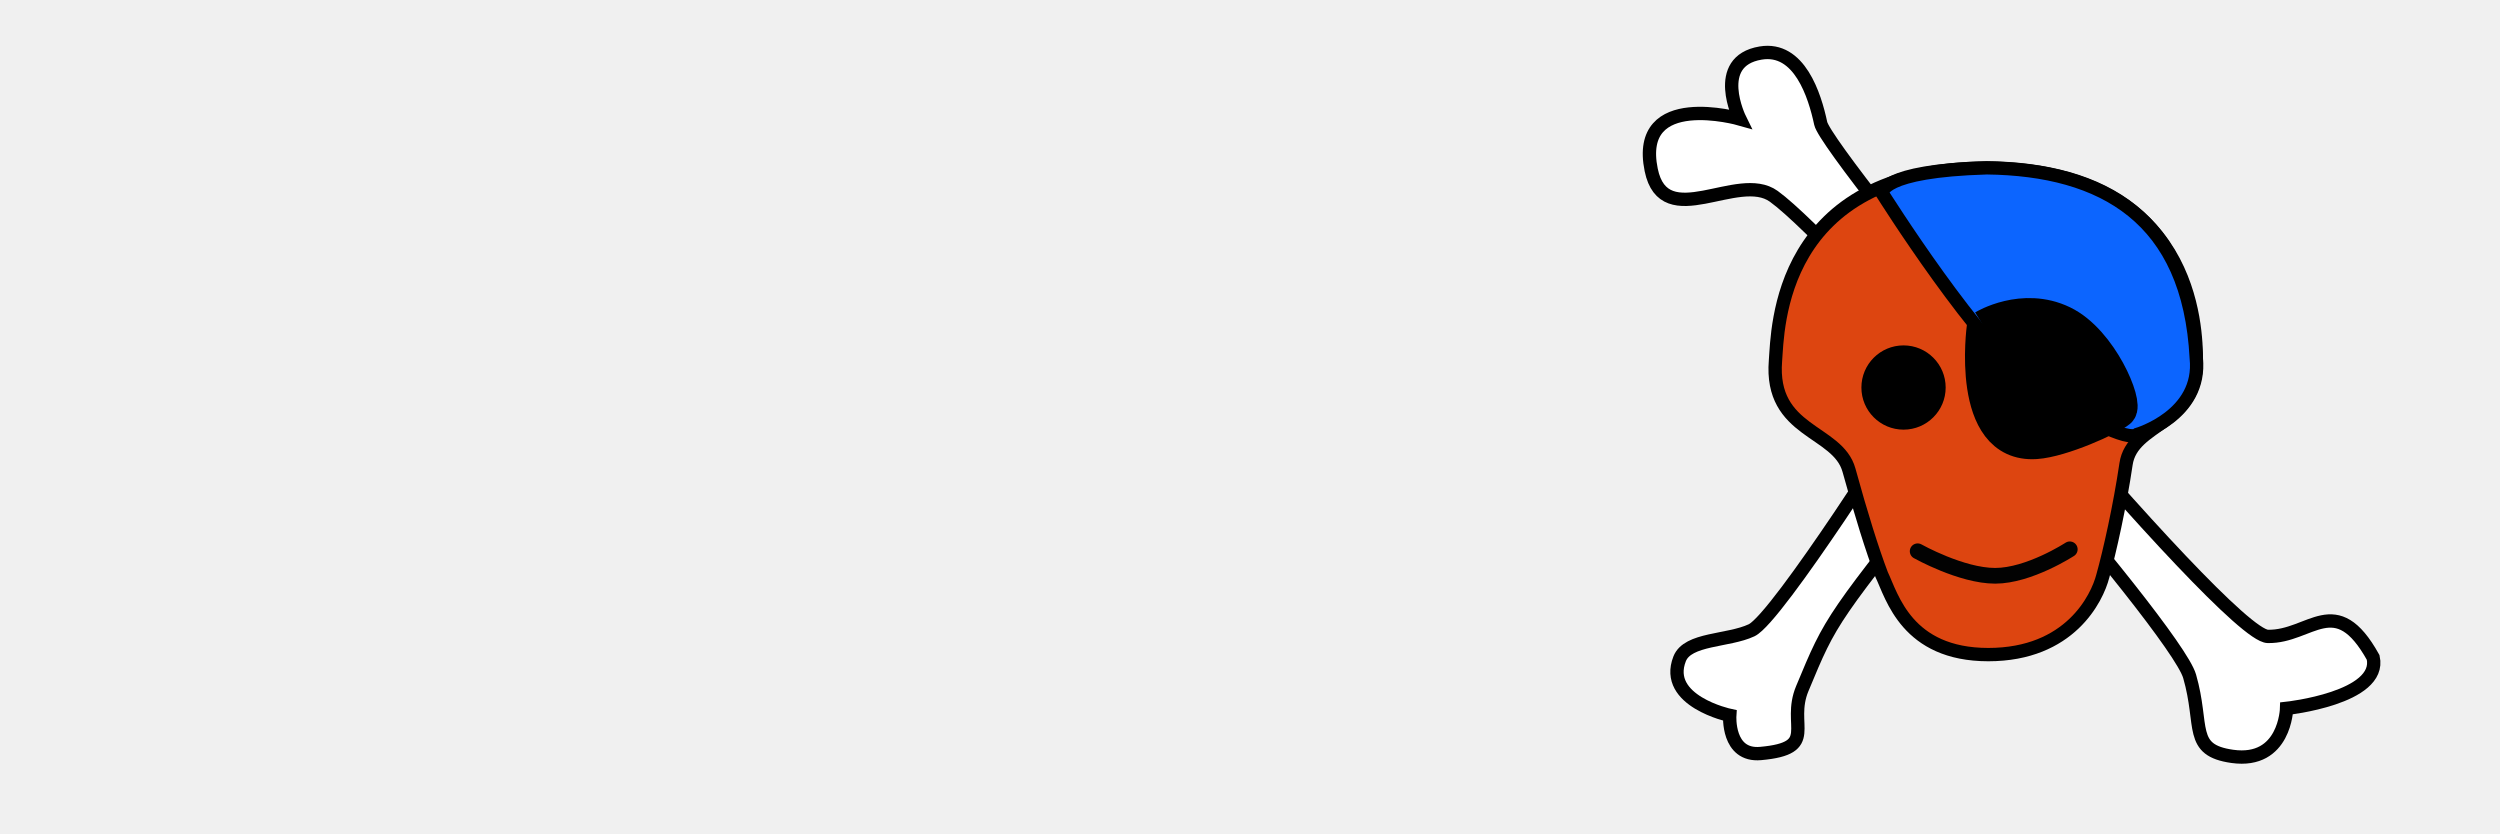
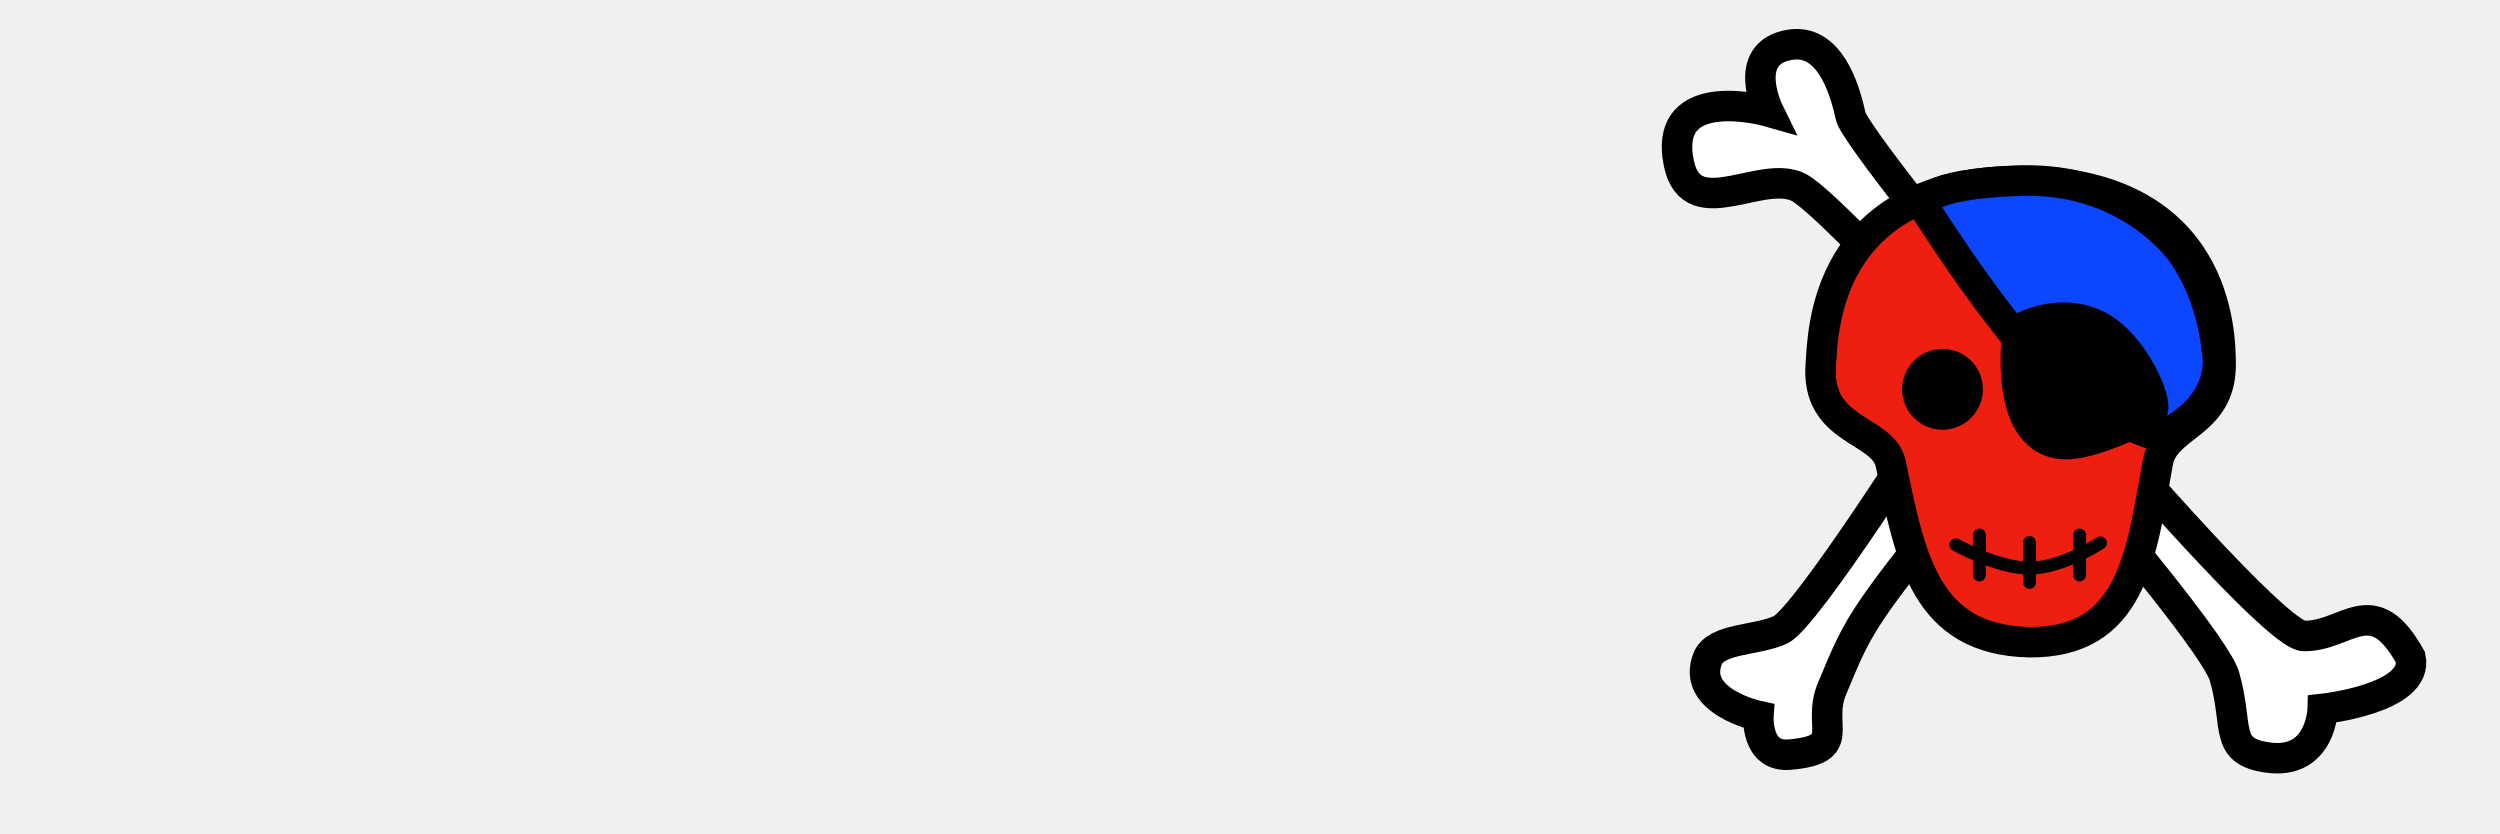
<svg xmlns="http://www.w3.org/2000/svg" width="750" height="250" id="svg3160" version="1.1">
  <defs id="defs3162" />
  <g id="layer1" transform="translate(0,-802.3622)">
-     <flowRoot xml:space="preserve" id="flowRoot3266-5" style="font-size:40px;font-style:normal;font-variant:normal;font-weight:normal;font-stretch:normal;line-height:125%;letter-spacing:0px;word-spacing:0px;fill:#000000;fill-opacity:1;stroke:none;font-family:Nimbus Roman No9 L;-inkscape-font-specification:Nimbus Roman No9 L" transform="matrix(4.077944,0,0,4.078162,2623.656,3766.156)">
+     <flowRoot xml:space="preserve" id="flowRoot3266-5" style="font-size:40px;font-style:normal;font-variant:normal;font-weight:normal;font-stretch:normal;line-height:125%;letter-spacing:0px;word-spacing:0px;fill:#000000;fill-opacity:1;stroke:none;font-family:Nimbus Roman No9 L;-inkscape-font-specification:Nimbus Roman No9 L" transform="matrix(5.843329,0,0,5.843642,3741.68,4952.415)">
      <flowRegion id="flowRegion3268-0">
        <rect id="rect3270-6" width="208.577" height="66.32" x="-634.286" y="-712.857" style="font-style:normal;font-variant:normal;font-weight:normal;font-stretch:normal;font-family:Nimbus Roman No9 L;-inkscape-font-specification:Nimbus Roman No9 L" />
      </flowRegion>
-       <flowPara id="flowPara3272-6" style="font-style:normal;font-variant:normal;font-weight:bold;font-stretch:normal;font-family:Gill Sans MT Pro;-inkscape-font-specification:Gill Sans MT Pro Bold Italic">Pyret</flowPara>
+       <flowPara id="flowPara3272-6" style="font-style:italic;font-variant:normal;font-weight:bold;font-stretch:normal;font-family:Treasure Map Deadhand;-inkscape-font-specification:Treasure Map Deadhand Bold Italic">Pyret</flowPara>
    </flowRoot>
    <g id="g5175" transform="matrix(0.4469872,0,0,0.4469872,402.9727,441.2658)">
-       <path d="m 288.959,939.608 c 45.239,32.636 269.409,288.553 279.095,322.12 9.686,33.562 -0.875,49.588 28.648,53.762 35.514,5.021 36.449,-32.205 36.449,-32.205 0,0 64.152,-6.906 58.094,-34.168 -25.24,-45.435 -42.033,-13.643 -70.676,-14.137 -28.645,-0.492 -295.709,-323.643 -300.107,-344.297 -3.985,-18.722 -14.251,-51.61 -40.343,-47.232 -32.988,5.535 -13.944,44.203 -13.944,44.203 0,0 -70.677,-20.193 -59.478,34.26 8.742,42.507 58.249,0.374 82.262,17.694 z" id="path3107" style="fill:#ffffff;stroke:#000000;stroke-width:8.949;stroke-miterlimit:4;stroke-dasharray:none" />
-       <path d="m 308.104,1269.964 c 19.695,-47.273 18.405,-45.492 108.826,-158.3 l -38.13,-27.24 c 0,0 -87.315,138.239 -104.725,146.432 -15.779,7.428 -42.876,5.342 -48.305,19.174 -11.132,28.371 33.639,37.971 33.639,37.971 0,0 -1.893,27.598 20.732,25.562 39.386,-3.54 17.588,-18.694 27.963,-43.599 z" id="path3109" style="fill:#ffffff;stroke:#000000;stroke-width:8.949;stroke-miterlimit:4;stroke-opacity:1;stroke-dasharray:none" />
-       <path d="M 395.245,935.266" id="path3113" style="fill:none;stroke:#231f20;stroke-width:5.853" />
-       <path d="M 383.763,1121.319" id="path3115" style="fill:#ff0019;stroke:#000000;stroke-width:23.414" />
-       <path style="fill:#dd4510;fill-opacity:1;stroke:#000000;stroke-width:8.949;stroke-miterlimit:4;stroke-dasharray:none" d="m 432.951,1247.193 c 54.714,-0.032 72.981,-37.785 76.821,-52.637 4.646,-16.461 11.471,-47.201 15.611,-75.263 4.138,-28.061 47.532,-25.424 47.213,-69.362 -0.151,-21.069 -1.407,-128.554 -141.748,-129.32 l 0.994,0 c -140.341,0.766 -140.066,108.32 -141.75,129.32 -3.894,48.509 41.834,46.169 49.353,73.52 8.158,29.671 15.625,53.508 21.881,69.97 7.053,14.85 16.911,53.741 71.627,53.772 z" id="path3117" />
-       <circle style="stroke:#000000;stroke-width:4" transform="matrix(1.170678,0,0,1.170678,-280.7601,554.1715)" r="22.154" cy="438.858" cx="561.047" id="circle3119" d="m 583.201,438.858 c 0,12.235 -9.919,22.154 -22.154,22.154 -12.235,0 -22.154,-9.919 -22.154,-22.154 0,-12.235 9.919,-22.154 22.154,-22.154 12.235,0 22.154,9.919 22.154,22.154 z" />
-       <path style="fill:#0c65ff;fill-opacity:1;stroke:#000000;stroke-width:8.949;stroke-miterlimit:4;stroke-dasharray:none" d="m 572.518,1048.216 c 4.041,38.436 -39.516,51.195 -39.516,51.195 -6.069,5.168 -38.021,-11.406 -67.692,-31.48 -37.74,-25.529 -103.641,-130.452 -103.641,-130.452 0,0 -1.781,-14.9 70.32,-17.008 78.078,1.006 135.672,33.553 140.529,127.744 z" id="path3121" />
-       <path style="stroke:#000000;stroke-width:23.414" d="m 430.172,1027.519 c 0,0 -11.086,79.793 34.649,76.749 17.149,-1.14 49.703,-15.864 55.792,-20.977 4.959,-4.165 -12.323,-46.29 -37.816,-58.615 -26.665,-12.893 -52.624,2.842 -52.624,2.842" id="path3123" />
-       <g transform="matrix(1.170678,0,0,1.170678,-280.7601,554.1715)" id="g3125">
-         <path style="fill:none;stroke:#020202;stroke-width:9;stroke-linecap:round" d="m 569.142,532.732 c 0,0 25.011,14.066 44.434,14.066 19.505,0 42.784,-15.184 42.784,-15.184" id="path3127" />
+       <rect id="rect3198" height="0" width="1134.508" y="1360.464" x="46.519" style="fill:none" />
+       <path id="path3107-06-2" d="m 308.607,935.365 c 45.844,33.071 273.009,292.408 282.824,326.422 9.815,34.012 -0.886,50.252 29.032,54.481 35.988,5.088 36.935,-32.635 36.935,-32.635 0,0 65.011,-7 58.872,-34.626 -25.579,-46.042 -42.596,-13.825 -71.622,-14.324 -29.025,-0.499 -299.661,-327.968 -304.117,-348.899 -4.038,-18.972 -14.442,-52.3 -40.883,-47.864 -33.429,5.609 -14.131,44.794 -14.131,44.794 0,0 -71.622,-20.463 -60.273,34.717 8.859,43.076 59.028,0.38 83.361,17.933 z" style="fill:#ffffff;stroke:#000000;stroke-width:20.463" />
+       <path id="path3109-9-4" d="m 328.008,1270.134 c 19.957,-47.905 18.65,-46.101 110.281,-160.415 l -38.64,-27.604 c 0,0 -88.482,140.086 -106.125,148.389 -15.991,7.527 -43.45,5.416 -48.951,19.43 -11.28,28.751 34.088,38.48 34.088,38.48 0,0 -1.917,27.965 21.01,25.905 39.913,-3.589 17.824,-18.947 28.338,-44.184 z" style="fill:#ffffff;stroke:#000000;stroke-width:20.463" />
+       <path id="path3111-7-0" d="m 491.562,1007.008 c 24.286,16.43 84.808,34.696 84.808,34.696" style="fill:none;stroke:#231f20;stroke-width:6.215" />
+       <path id="path3115-3-8" d="M 391.715,1104.276" style="fill:#ff0019;stroke:#000000;stroke-width:24.859" />
+       <path style="fill:#ee1e10;fill-opacity:1;stroke:#000000;stroke-width:20.463;stroke-miterlimit:4;stroke-dasharray:none" id="path3117-5-0" d="m 546.543,1119.066 c 3.932,-26.653 42.629,-25.299 42.326,-67.034 -0.144,-20.012 -1.337,-122.106 -134.641,-122.834 l 0.945,0 c -133.303,0.728 -133.04,102.887 -134.641,122.834 -3.699,46.077 41.543,43.007 46.879,66.85 13.154,63.236 22.808,118.485 93.132,119.987 68.343,0.468 74.759,-56.741 86.001,-119.804 z" />
+       <circle id="circle3119-8-03" r="19.819" cy="362.338" cx="371.812" transform="matrix(1.242973,0,0,1.242973,-59.97662,618.7557)" style="stroke:#000000;stroke-width:4" d="m 391.631,362.338 c 0,10.946 -8.873,19.819 -19.819,19.819 -10.946,0 -19.819,-8.873 -19.819,-19.819 0,-10.946 8.873,-19.819 19.819,-19.819 10.946,0 19.819,8.873 19.819,19.819 z" />
+       <path style="fill:#0c46ff;fill-opacity:1;stroke:#000000;stroke-width:20.463;stroke-miterlimit:4;stroke-dasharray:none" id="path3121-79-8" d="m 587.206,1050.404 c -0.927,34.92 -35.947,48.628 -35.947,48.628 -5.761,4.909 -36.111,-10.833 -64.298,-29.9 -35.846,-24.249 -97.879,-123.349 -97.879,-123.349 0,0 -2.253,-14.715 66.232,-16.716 68.483,-2.001 104.318,42.57 109.601,51.28 5.285,8.711 18.943,29.445 22.292,70.058 z" />
+       <path id="path3123-2-3" d="m 454.7,1030.745 c 0,0 -10.529,75.793 32.91,72.902 16.289,-1.084 47.209,-15.07 52.994,-19.927 4.712,-3.957 -11.706,-43.968 -35.919,-55.675 -25.327,-12.246 -49.985,2.702 -49.985,2.701" style="stroke:#000000;stroke-width:24.859" />
+       <g id="g3125-8-1" transform="matrix(1.242973,0,0,1.242973,-59.97662,618.7557)">
+         <path id="path3127-79-3" d="m 379.054,446.319 c 0,0 22.375,12.583 39.75,12.583 17.45,0 38.275,-13.583 38.275,-13.583" style="fill:none;stroke:#020202;stroke-width:7;stroke-linecap:round" />
+         <line id="line3129-8-6" y2="462.569" x2="391.742" y1="441.069" x1="391.742" style="fill:none;stroke:#020202;stroke-width:7;stroke-linecap:round" />
+         <line id="line3131-2-7" y2="466.569" x2="418.804" y1="445.069" x1="418.804" style="fill:none;stroke:#020202;stroke-width:7;stroke-linecap:round" />
+         <line id="line3133-1-0" y2="462.569" x2="445.865" y1="441.069" x1="445.865" style="fill:none;stroke:#020202;stroke-width:7;stroke-linecap:round" />
      </g>
-       <rect id="rect3198" height="0" width="1134.508" y="1360.464" x="46.519" style="fill:none" />
    </g>
  </g>
</svg>
